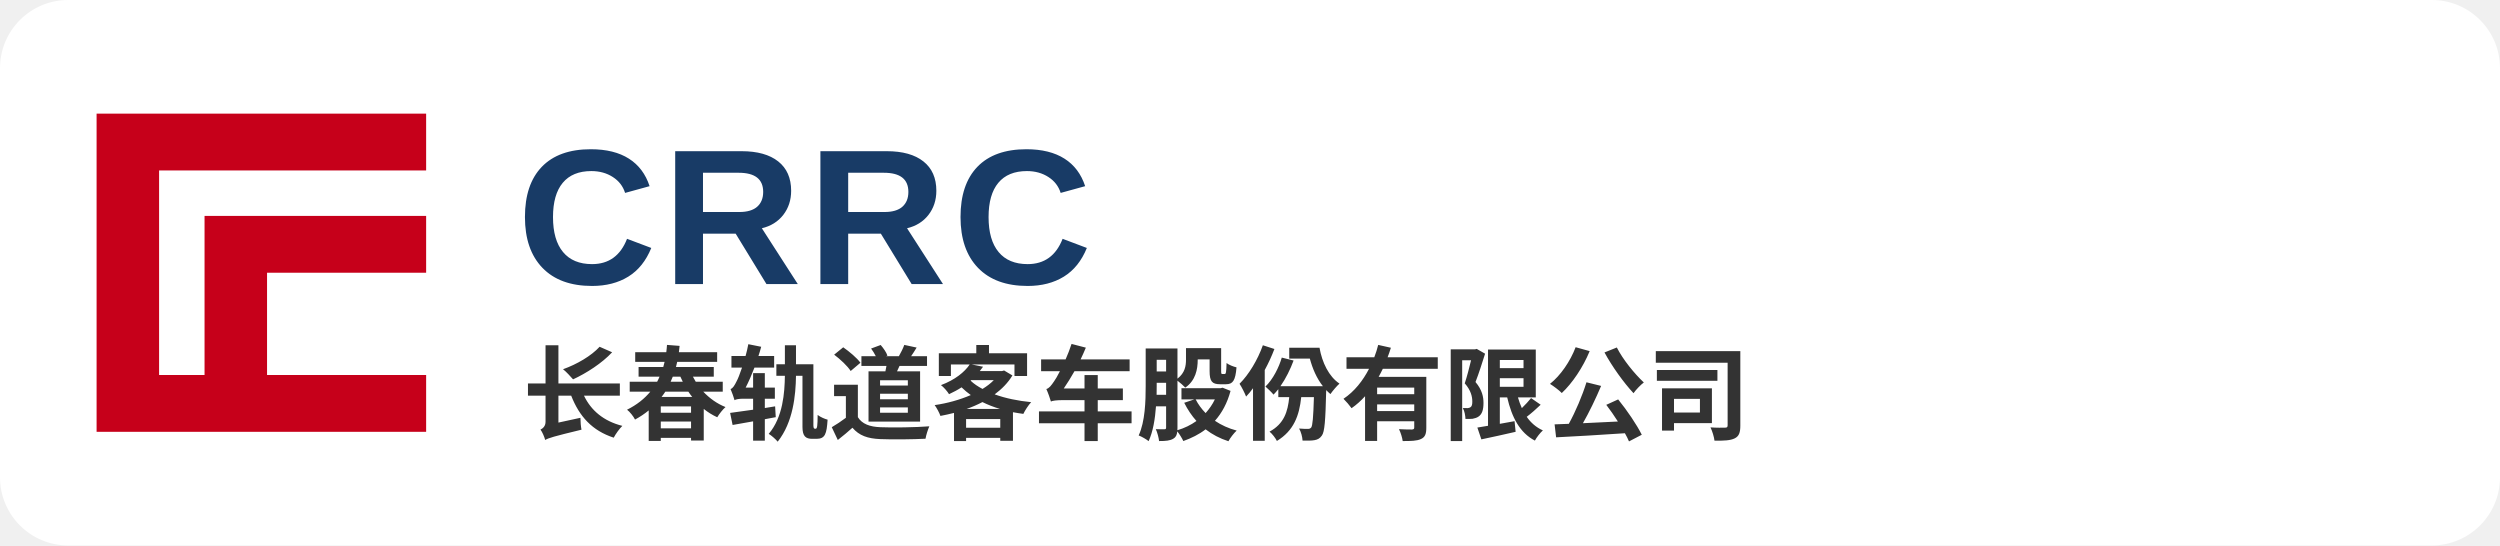
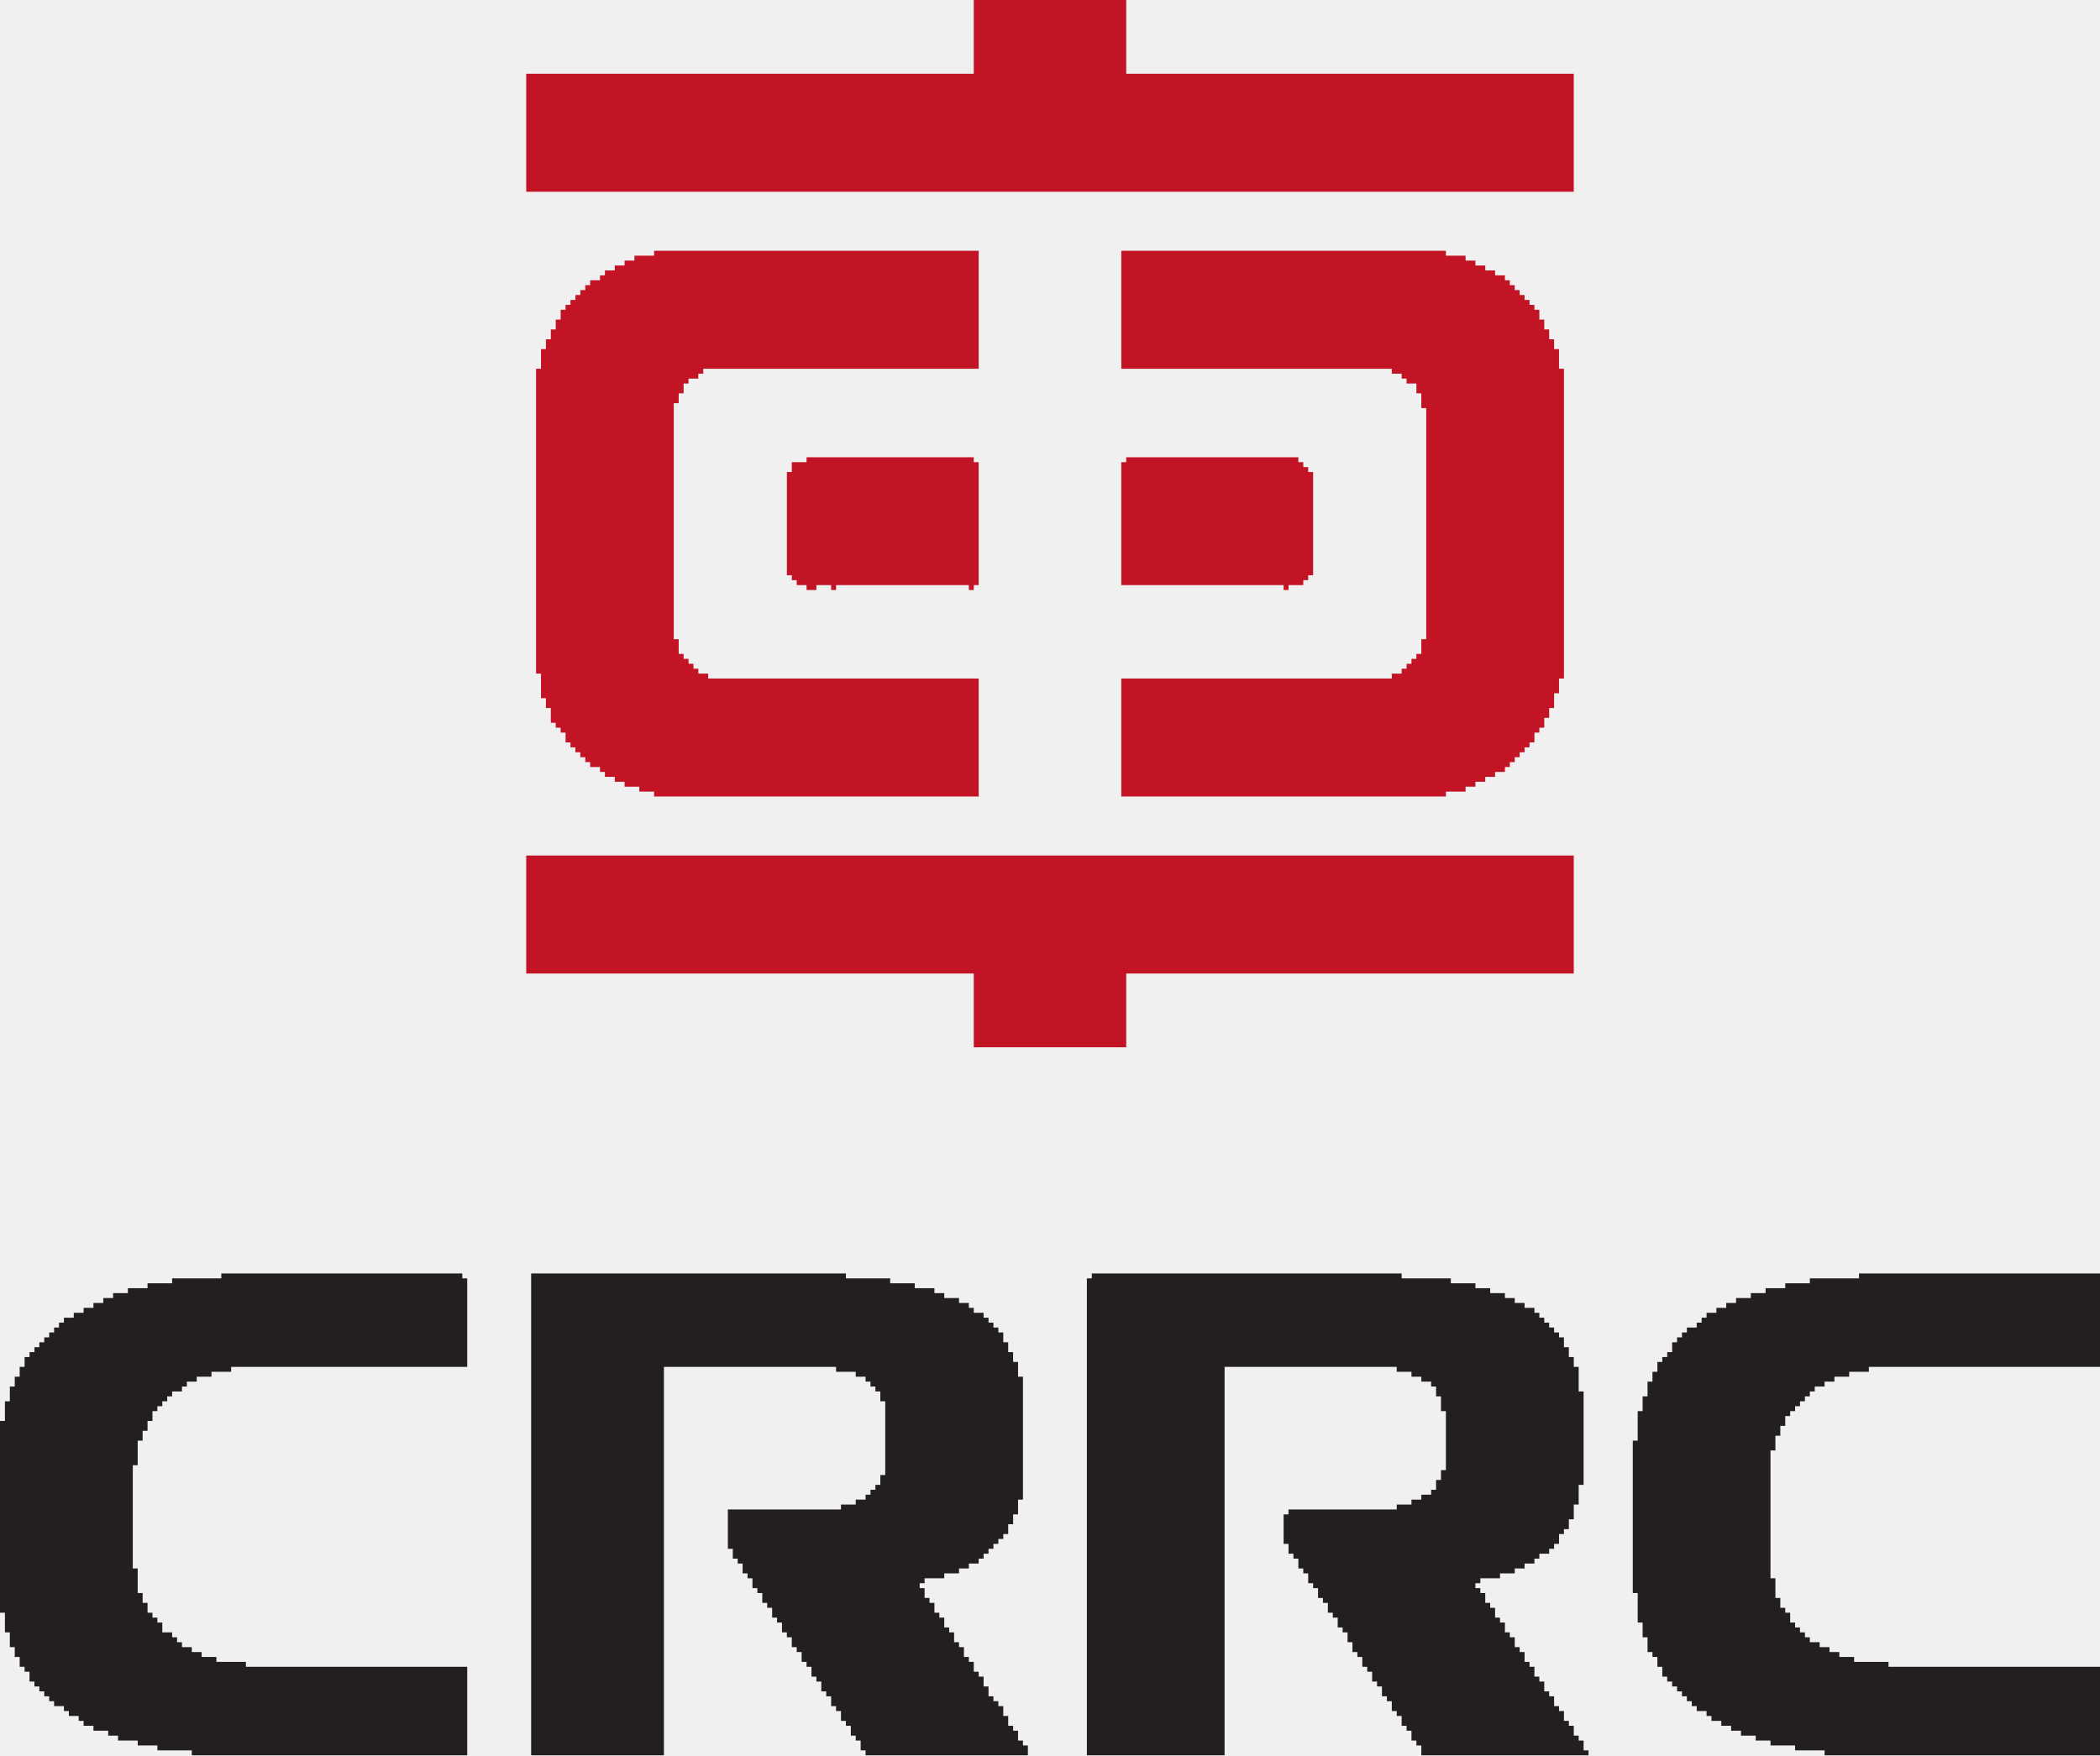
- <svg xmlns="http://www.w3.org/2000/svg" viewBox="0 0 440 96" role="img" aria-labelledby="title desc">
-   <rect width="440" height="96" rx="12" fill="#fff" />
-   <g fill="#c6001a">
-     <path d="M17 20h58v10H28v36h47v10H17z" />
-     <path d="M36 38h39v10H47v18H36z" />
-   </g>
-   <text x="91" y="50" fill="#183b66" font-family="Arial, sans-serif" font-size="34" font-weight="700" letter-spacing="1">CRRC</text>
-   <text x="92" y="76" fill="#333" font-family="Microsoft YaHei, sans-serif" font-size="18" font-weight="600">长春轨道客车股份有限公司</text>
+ <svg xmlns="http://www.w3.org/2000/svg" viewBox="0 0 427 357" role="img" aria-labelledby="title description">
+   <path fill="#c31425" d="M198 0h31v15h-31zM107 15h213v24h-213zM133 51h66v1h-66zM228 51h66v1h-66zM129 52h70v1h-70zM228 52h70v1h-70zM127 53h72v1h-72zM228 53h72v1h-72zM125 54h74v1h-74zM228 54h74v1h-74zM123 55h76v1h-76zM228 55h76v1h-76zM122 56h77v1h-77zM228 56h78v1h-78zM120 57h79v1h-79zM228 57h79v1h-79zM119 58h80v1h-80zM228 58h80v1h-80zM118 59h81v1h-81zM228 59h81v1h-81zM117 60h82v1h-82zM228 60h82v1h-82zM116 61h83v1h-83zM228 61h83v1h-83zM115 62h84v1h-84zM228 62h84v1h-84zM114 63h85v2h-85zM228 63h85v2h-85zM113 65h86v2h-86zM228 65h86v2h-86zM112 67h87v2h-87zM228 67h87v2h-87zM111 69h88v2h-88zM228 69h88v2h-88zM110 71h89v4h-89zM228 71h89v4h-89zM109 75h34v1h-34zM283 75h35v1h-35zM109 76h33v1h-33zM285 76h33v1h-33zM109 77h31v1h-31zM286 77h32v1h-32zM109 78h30v2h-30zM288 78h30v2h-30zM109 80h29v2h-29zM289 80h29v3h-29zM164 93h34v1h-34zM229 93h35v1h-35zM228 94h37v1h-37zM161 94h38v2h-38zM228 95h38v1h-38zM160 96h39v21h-39zM228 96h39v21h-39zM161 117h38v1h-38zM228 117h38v1h-38zM162 118h37v1h-37zM228 118h37v1h-37zM164 119h2v1h-2zM169 119h1v1h-1zM197 119h1v1h-1zM261 119h1v1h-1zM109 82h28v48h-28zM290 83h28v47h-28zM109 130h29v3h-29zM289 130h29v3h-29zM109 133h30v1h-30zM288 133h30v1h-30zM109 134h31v1h-31zM287 134h31v1h-31zM109 135h32v1h-32zM286 135h32v1h-32zM109 136h33v1h-33zM285 136h33v1h-33zM110 137h34v1h-34zM283 137h35v1h-35zM228 138h89v3h-89zM110 138h89v4h-89zM228 141h88v3h-88zM111 142h88v2h-88zM228 144h87v2h-87zM112 144h87v3h-87zM228 146h86v2h-86zM113 147h86v1h-86zM114 148h85v1h-85zM228 148h85v1h-85zM115 149h84v2h-84zM228 149h84v2h-84zM116 151h83v1h-83zM228 151h83v1h-83zM117 152h82v1h-82zM228 152h82v1h-82zM118 153h81v1h-81zM228 153h81v1h-81zM119 154h80v1h-80zM228 154h80v1h-80zM120 155h79v1h-79zM228 155h79v1h-79zM122 156h77v1h-77zM228 156h78v1h-78zM123 157h76v1h-76zM228 157h76v1h-76zM125 158h74v1h-74zM228 158h74v1h-74zM127 159h72v1h-72zM228 159h72v1h-72zM130 160h69v1h-69zM228 160h70v1h-70zM133 161h66v1h-66zM228 161h66v1h-66zM107 174h213v24h-213zM198 198h31v15h-31z" />
+   <path fill="#231f20" d="M45 259h49v1h-49zM108 259h64v1h-64zM222 259h63v1h-63zM378 259h49v1h-49zM35 260h60v1h-60zM108 260h73v1h-73zM221 260h74v1h-74zM368 260h59v1h-59zM30 261h65v1h-65zM108 261h78v1h-78zM221 261h79v1h-79zM363 261h64v1h-64zM26 262h69v1h-69zM108 262h82v1h-82zM221 262h82v1h-82zM359 262h68v1h-68zM23 263h72v1h-72zM108 263h84v1h-84zM221 263h85v1h-85zM356 263h71v1h-71zM21 264h74v1h-74zM108 264h87v1h-87zM221 264h87v1h-87zM353 264h74v1h-74zM19 265h76v1h-76zM108 265h89v1h-89zM221 265h89v1h-89zM351 265h76v1h-76zM17 266h78v1h-78zM108 266h90v1h-90zM221 266h91v1h-91zM349 266h78v1h-78zM15 267h80v1h-80zM108 267h92v1h-92zM221 267h92v1h-92zM347 267h80v1h-80zM13 268h82v1h-82zM108 268h93v1h-93zM221 268h93v1h-93zM346 268h81v1h-81zM12 269h83v1h-83zM108 269h94v1h-94zM221 269h94v1h-94zM345 269h82v1h-82zM11 270h84v1h-84zM108 270h95v1h-95zM221 270h95v1h-95zM343 270h84v1h-84zM10 271h85v1h-85zM221 271h96v1h-96zM342 271h85v1h-85zM108 271h96v2h-96zM9 272h86v1h-86zM341 272h86v1h-86zM221 272h97v2h-97zM8 273h87v1h-87zM108 273h97v2h-97zM340 273h87v2h-87zM7 274h88v1h-88zM221 274h98v2h-98zM6 275h89v1h-89zM339 275h88v1h-88zM108 275h98v2h-98zM338 276h89v1h-89zM5 276h90v2h-90zM221 276h99v2h-99zM108 277h99v1h-99zM337 277h90v1h-90zM4 278h43v1h-43zM170 278h37v1h-37zM284 278h37v1h-37zM337 278h43v1h-43zM4 279h39v1h-39zM174 279h33v1h-33zM287 279h34v1h-34zM336 279h40v1h-40zM3 280h37v1h-37zM176 280h32v1h-32zM289 280h32v1h-32zM336 280h37v1h-37zM3 281h35v1h-35zM177 281h31v1h-31zM291 281h30v1h-30zM335 281h36v1h-36zM2 282h35v1h-35zM178 282h30v1h-30zM292 282h29v1h-29zM335 282h34v1h-34zM2 283h33v1h-33zM292 283h30v1h-30zM335 283h33v1h-33zM179 283h29v2h-29zM2 284h32v1h-32zM334 284h33v1h-33zM1 285h32v1h-32zM334 285h32v1h-32zM293 284h29v3h-29zM1 286h31v1h-31zM334 286h31v1h-31zM333 287h31v1h-31zM1 287h30v2h-30zM333 288h30v2h-30zM0 289h30v2h-30zM333 290h29v2h-29zM0 291h29v2h-29zM333 292h28v1h-28zM332 293h29v2h-29zM0 293h28v5h-28zM294 287h28v12h-28zM180 285h28v15h-28zM293 299h29v2h-29zM179 300h29v2h-29zM292 301h30v1h-30zM178 302h30v1h-30zM292 302h29v1h-29zM177 303h31v1h-31zM291 303h30v1h-30zM176 304h32v1h-32zM289 304h32v1h-32zM174 305h33v1h-33zM287 305h34v1h-34zM171 306h36v1h-36zM284 306h36v1h-36zM148 307h59v1h-59zM262 307h58v1h-58zM261 308h59v1h-59zM148 308h58v2h-58zM261 309h58v2h-58zM148 310h57v2h-57zM261 311h57v1h-57zM148 312h56v1h-56zM261 312h56v2h-56zM148 313h55v1h-55zM148 314h54v1h-54zM262 314h54v1h-54zM149 315h52v1h-52zM262 315h53v1h-53zM149 316h51v1h-51zM263 316h50v1h-50zM150 317h49v1h-49zM264 317h48v1h-48zM0 298h27v21h-27zM151 318h46v1h-46zM264 318h46v1h-46zM151 319h44v1h-44zM265 319h43v1h-43zM332 295h28v26h-28zM152 320h40v1h-40zM266 320h39v1h-39zM153 321h35v1h-35zM266 321h35v1h-35zM153 322h34v1h-34zM267 322h33v1h-33zM0 319h28v5h-28zM332 321h29v3h-29zM154 323h34v1h-34zM268 323h33v1h-33zM155 324h33v1h-33zM268 324h34v1h-34zM333 324h28v1h-28zM0 324h29v2h-29zM155 325h34v1h-34zM269 325h33v1h-33zM333 325h29v2h-29zM156 326h34v1h-34zM270 326h33v1h-33zM0 326h30v2h-30zM157 327h33v1h-33zM270 327h34v1h-34zM333 327h30v1h-30zM1 328h30v1h-30zM157 328h34v1h-34zM271 328h33v1h-33zM333 328h31v2h-31zM1 329h31v1h-31zM158 329h34v1h-34zM272 329h33v1h-33zM159 330h33v1h-33zM272 330h34v1h-34zM334 330h31v1h-31zM1 330h32v2h-32zM159 331h34v1h-34zM273 331h33v1h-33zM334 331h32v1h-32zM2 332h33v1h-33zM160 332h34v1h-34zM274 332h33v1h-33zM334 332h33v1h-33zM2 333h34v1h-34zM161 333h33v1h-33zM274 333h34v1h-34zM335 333h33v1h-33zM2 334h35v1h-35zM161 334h34v1h-34zM275 334h33v1h-33zM335 334h35v1h-35zM3 335h36v1h-36zM162 335h34v1h-34zM275 335h34v1h-34zM335 335h37v1h-37zM3 336h38v1h-38zM163 336h33v1h-33zM276 336h34v1h-34zM336 336h38v1h-38zM4 337h40v1h-40zM163 337h34v1h-34zM277 337h33v1h-33zM337 337h40v1h-40zM4 338h46v1h-46zM164 338h34v1h-34zM277 338h34v1h-34zM337 338h47v1h-47zM5 339h90v1h-90zM165 339h33v1h-33zM278 339h34v1h-34zM338 339h89v2h-89zM165 340h34v1h-34zM279 340h33v1h-33zM6 340h89v2h-89zM166 341h34v1h-34zM279 341h34v1h-34zM339 341h88v1h-88zM7 342h88v1h-88zM167 342h33v1h-33zM280 342h34v1h-34zM340 342h87v1h-87zM8 343h87v1h-87zM167 343h34v1h-34zM281 343h33v1h-33zM341 343h86v1h-86zM9 344h86v1h-86zM168 344h33v1h-33zM281 344h34v1h-34zM342 344h85v1h-85zM10 345h85v1h-85zM169 345h33v1h-33zM282 345h34v1h-34zM343 345h84v1h-84zM11 346h84v1h-84zM169 346h34v1h-34zM283 346h33v1h-33zM344 346h83v1h-83zM13 347h82v1h-82zM170 347h34v1h-34zM283 347h34v1h-34zM345 347h82v1h-82zM14 348h81v1h-81zM171 348h33v1h-33zM284 348h34v1h-34zM347 348h80v1h-80zM16 349h79v1h-79zM171 349h34v1h-34zM285 349h33v1h-33zM348 349h79v1h-79zM17 350h78v1h-78zM172 350h33v1h-33zM285 350h34v1h-34zM350 350h77v1h-77zM19 351h76v1h-76zM173 351h33v1h-33zM286 351h34v1h-34zM352 351h75v1h-75zM22 352h73v1h-73zM173 352h34v1h-34zM287 352h33v1h-33zM354 352h73v1h-73zM24 353h71v1h-71zM174 353h33v1h-33zM287 353h34v1h-34zM357 353h70v1h-70zM28 354h67v1h-67zM175 354h33v1h-33zM288 354h34v1h-34zM360 354h67v1h-67zM32 355h63v1h-63zM175 355h34v1h-34zM289 355h33v1h-33zM365 355h62v1h-62zM108 278h27v79h-27zM221 278h28v79h-28zM39 356h56v1h-56zM176 356h33v1h-33zM289 356h34v1h-34zM371 356h56v1h-56z" />
</svg>
